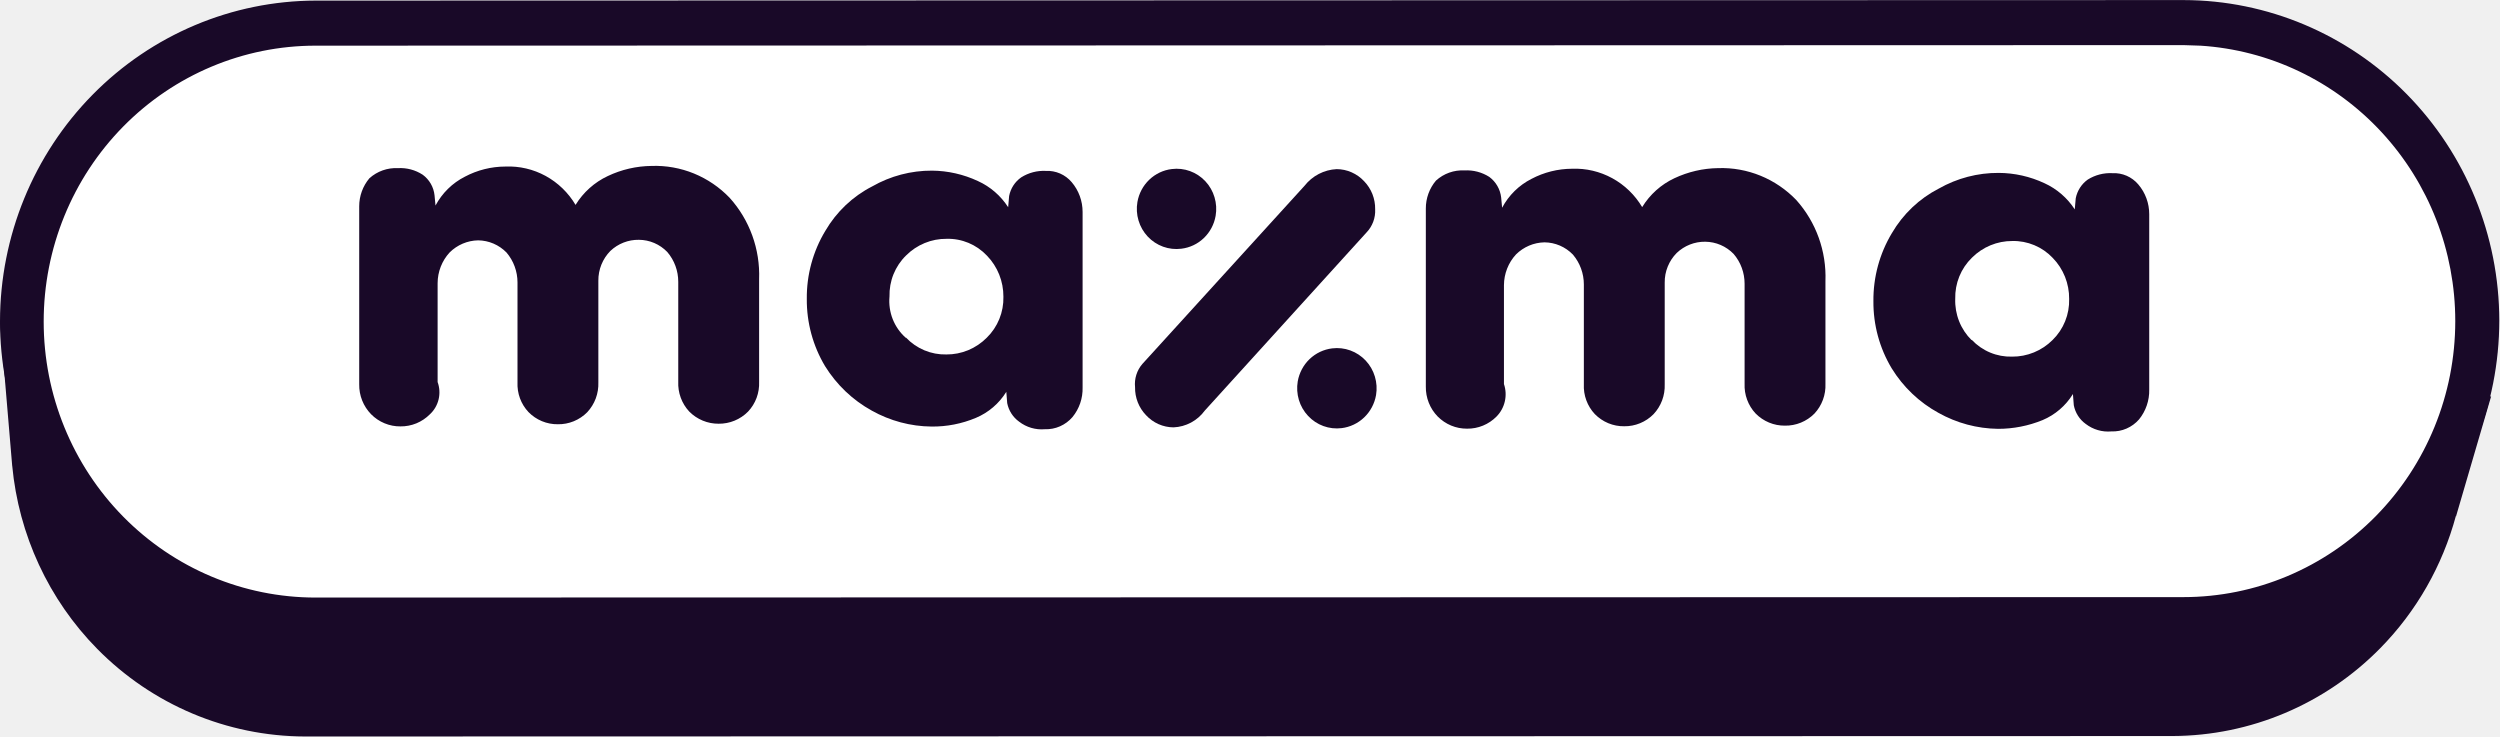
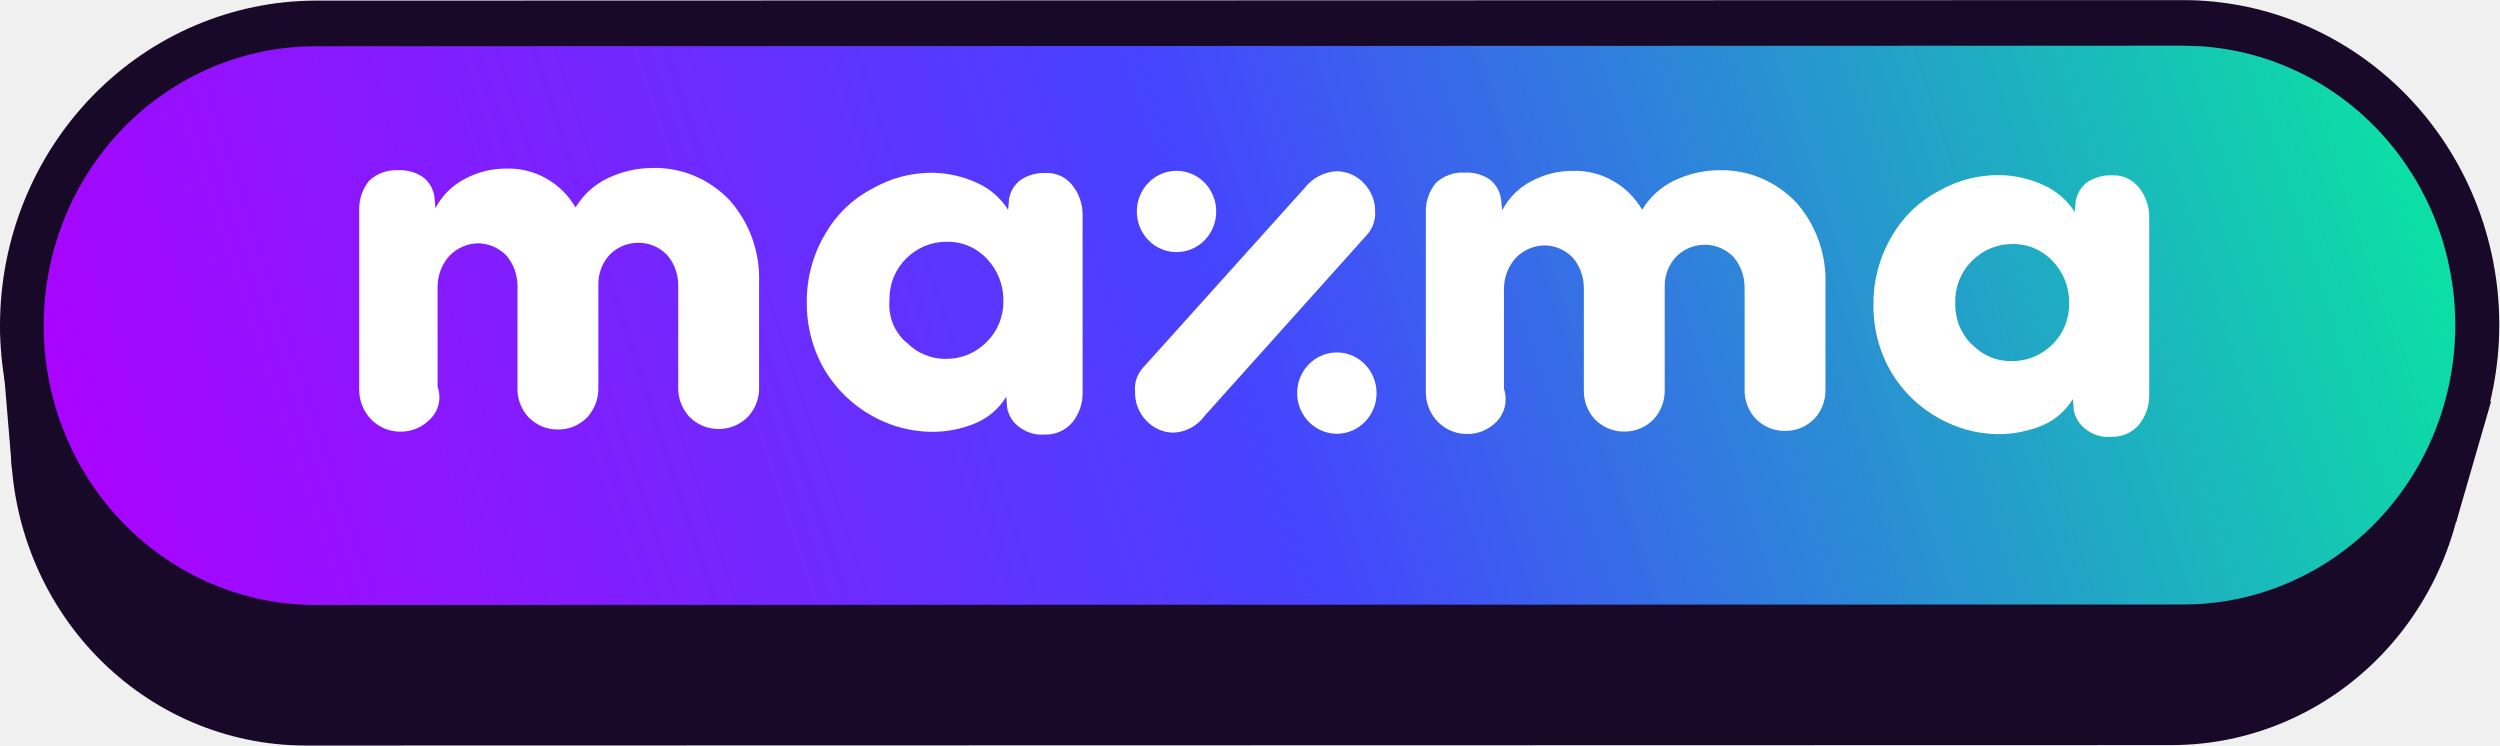
- <svg xmlns="http://www.w3.org/2000/svg" width="129" height="38" viewBox="0 0 129 38" fill="none">
-   <g clip-path="url(#clip0_2890_10225)">
-     <path d="M112.103 7.199C116.12 7.209 119.97 8.832 122.812 11.715C125.243 14.182 126.765 17.399 127.161 20.831L128.543 20.449L126.729 26.65L126.726 26.614C126.035 29.177 124.699 31.54 122.816 33.452C119.977 36.337 116.129 37.964 112.112 37.978L15.729 38.002C11.711 37.991 7.861 36.367 5.02 33.485C2.508 30.938 0.965 27.591 0.63 24.032L0.629 24.036L0 16.586L1.172 18.333C1.882 15.867 3.192 13.597 5.013 11.748C7.853 8.864 11.702 7.237 15.72 7.223L112.103 7.199Z" fill="#190928" />
-     <path d="M112.475 32.162L16.091 32.185C12.074 32.174 8.225 30.55 5.384 27.668C2.543 24.786 0.941 20.88 0.928 16.802C0.94 12.724 2.54 8.816 5.38 5.932C8.22 3.047 12.069 1.42 16.087 1.406L112.47 1.383C116.487 1.393 120.337 3.016 123.179 5.898C126.02 8.781 127.622 12.688 127.634 16.766C127.623 20.844 126.023 24.753 123.182 27.637C120.342 30.522 116.493 32.149 112.475 32.162Z" fill="white" />
-     <path d="M22.183 21.377C21.983 21.578 21.745 21.737 21.485 21.845C21.223 21.952 20.944 22.005 20.662 22.002C20.381 22.005 20.102 21.95 19.842 21.842C19.581 21.734 19.345 21.574 19.146 21.372C18.948 21.169 18.792 20.928 18.687 20.663C18.582 20.398 18.53 20.114 18.535 19.829V10.642C18.535 10.114 18.722 9.602 19.06 9.2C19.464 8.837 19.992 8.649 20.531 8.676C20.983 8.649 21.431 8.768 21.812 9.016C21.981 9.14 22.123 9.298 22.229 9.481C22.334 9.664 22.4 9.867 22.422 10.077L22.472 10.606C22.814 9.963 23.344 9.443 23.988 9.117C24.633 8.775 25.351 8.595 26.079 8.594C26.802 8.563 27.519 8.731 28.156 9.079C28.793 9.428 29.326 9.944 29.699 10.573C30.097 9.924 30.675 9.406 31.36 9.085C32.068 8.748 32.84 8.57 33.622 8.562C34.369 8.536 35.113 8.669 35.807 8.952C36.5 9.236 37.128 9.663 37.649 10.206C38.681 11.349 39.228 12.859 39.17 14.409V19.7C39.182 19.983 39.138 20.264 39.04 20.529C38.942 20.793 38.792 21.035 38.599 21.239C38.4 21.441 38.162 21.6 37.901 21.707C37.64 21.814 37.361 21.867 37.079 21.864C36.798 21.866 36.519 21.811 36.259 21.703C35.999 21.595 35.762 21.436 35.563 21.234C35.372 21.029 35.223 20.786 35.126 20.521C35.029 20.256 34.985 19.974 34.998 19.691V14.542C34.999 13.976 34.798 13.43 34.432 13.003C34.241 12.805 34.013 12.647 33.761 12.539C33.509 12.431 33.239 12.375 32.966 12.374C32.421 12.365 31.894 12.571 31.495 12.948C31.296 13.15 31.139 13.39 31.032 13.654C30.926 13.918 30.872 14.201 30.875 14.487V19.733C30.885 20.015 30.839 20.296 30.741 20.561C30.642 20.825 30.492 21.066 30.301 21.271C30.102 21.472 29.865 21.631 29.605 21.737C29.344 21.844 29.065 21.896 28.785 21.891C28.503 21.895 28.224 21.841 27.964 21.733C27.703 21.625 27.467 21.465 27.269 21.262C27.077 21.058 26.927 20.816 26.83 20.552C26.733 20.287 26.69 20.005 26.703 19.723V14.574C26.703 14.008 26.502 13.46 26.137 13.031C25.749 12.634 25.223 12.408 24.671 12.402C24.121 12.412 23.595 12.635 23.201 13.026C22.805 13.456 22.583 14.022 22.581 14.611V19.714C22.685 20 22.703 20.311 22.632 20.607C22.561 20.904 22.405 21.172 22.183 21.377Z" fill="#190928" />
-     <path d="M48.066 22.01C46.987 22 45.928 21.717 44.984 21.188C43.999 20.645 43.169 19.855 42.572 18.892C41.947 17.847 41.621 16.646 41.631 15.424C41.618 14.186 41.949 12.97 42.586 11.914C43.16 10.929 44 10.132 45.007 9.618C45.949 9.08 47.012 8.8 48.093 8.805C48.91 8.812 49.717 8.995 50.46 9.342C51.097 9.63 51.639 10.099 52.021 10.693L52.071 10.114C52.147 9.724 52.369 9.38 52.691 9.154C53.074 8.912 53.52 8.795 53.971 8.819C54.221 8.807 54.47 8.853 54.7 8.953C54.929 9.053 55.133 9.205 55.297 9.397C55.663 9.825 55.864 10.374 55.862 10.941V19.985C55.879 20.546 55.692 21.093 55.338 21.523C55.161 21.728 54.941 21.891 54.694 21.999C54.448 22.107 54.181 22.158 53.912 22.148C53.438 22.189 52.965 22.05 52.586 21.758C52.268 21.53 52.047 21.186 51.971 20.798L51.926 20.219C51.553 20.82 51.006 21.288 50.36 21.56C49.633 21.866 48.853 22.019 48.066 22.01ZM46.745 17.417C47.014 17.701 47.338 17.925 47.697 18.076C48.056 18.226 48.442 18.299 48.831 18.29C49.217 18.293 49.601 18.218 49.959 18.07C50.317 17.921 50.642 17.703 50.917 17.426C51.196 17.154 51.417 16.825 51.565 16.462C51.713 16.098 51.785 15.707 51.776 15.313C51.781 14.52 51.475 13.756 50.926 13.191C50.658 12.907 50.334 12.683 49.976 12.533C49.617 12.384 49.232 12.312 48.844 12.323C48.457 12.319 48.073 12.393 47.714 12.541C47.356 12.688 47.029 12.906 46.754 13.182C46.473 13.455 46.253 13.784 46.105 14.149C45.958 14.514 45.888 14.906 45.898 15.3C45.861 15.698 45.919 16.1 46.066 16.472C46.213 16.843 46.446 17.174 46.745 17.436V17.417Z" fill="#190928" />
-     <path d="M77.22 21.494C77.02 21.696 76.783 21.855 76.522 21.962C76.26 22.07 75.981 22.123 75.699 22.119C75.418 22.121 75.139 22.067 74.879 21.959C74.619 21.851 74.383 21.691 74.183 21.49C73.986 21.287 73.829 21.046 73.725 20.781C73.62 20.516 73.568 20.232 73.573 19.947V10.76C73.571 10.231 73.757 9.719 74.097 9.318C74.5 8.953 75.029 8.764 75.568 8.794C76.019 8.768 76.467 8.885 76.849 9.129C77.017 9.254 77.159 9.412 77.264 9.595C77.369 9.777 77.436 9.98 77.46 10.191L77.509 10.719C77.852 10.076 78.381 9.556 79.025 9.23C79.671 8.889 80.388 8.71 81.116 8.707C81.838 8.678 82.555 8.847 83.192 9.195C83.829 9.543 84.362 10.058 84.736 10.687C85.134 10.037 85.712 9.519 86.397 9.198C87.106 8.864 87.877 8.685 88.659 8.675C89.406 8.65 90.15 8.784 90.843 9.067C91.536 9.35 92.164 9.777 92.686 10.319C93.71 11.461 94.251 12.965 94.193 14.508V19.804C94.205 20.086 94.16 20.368 94.062 20.632C93.964 20.897 93.815 21.138 93.623 21.343C93.423 21.544 93.186 21.702 92.924 21.809C92.663 21.915 92.384 21.968 92.103 21.963C91.821 21.966 91.542 21.912 91.282 21.804C91.022 21.696 90.785 21.536 90.587 21.334C90.395 21.129 90.247 20.887 90.15 20.623C90.052 20.358 90.009 20.077 90.021 19.795V14.646C90.023 14.079 89.822 13.53 89.455 13.103C89.068 12.704 88.541 12.478 87.989 12.473C87.444 12.466 86.917 12.674 86.519 13.052C86.319 13.252 86.162 13.492 86.055 13.755C85.948 14.019 85.895 14.301 85.899 14.586V19.832C85.909 20.114 85.864 20.396 85.765 20.66C85.666 20.924 85.516 21.166 85.324 21.37C85.125 21.572 84.889 21.731 84.628 21.838C84.368 21.946 84.089 21.999 83.808 21.995C83.527 21.999 83.248 21.945 82.987 21.837C82.727 21.729 82.491 21.569 82.292 21.366C82.1 21.161 81.95 20.919 81.853 20.653C81.756 20.388 81.713 20.105 81.727 19.823V14.678C81.727 14.111 81.526 13.564 81.161 13.135C80.969 12.937 80.741 12.78 80.49 12.672C80.238 12.564 79.968 12.507 79.695 12.505C79.144 12.515 78.618 12.739 78.224 13.13C77.828 13.56 77.607 14.126 77.604 14.715V19.818C77.702 20.106 77.717 20.416 77.649 20.712C77.581 21.009 77.432 21.28 77.22 21.494Z" fill="#190928" />
-     <path d="M103.098 22.128C102.021 22.115 100.964 21.831 100.021 21.301C99.035 20.761 98.203 19.969 97.61 19.004C96.984 17.961 96.658 16.762 96.668 15.541C96.656 14.302 96.987 13.084 97.623 12.027C98.198 11.043 99.038 10.246 100.044 9.73C100.987 9.194 102.05 8.916 103.13 8.922C103.947 8.925 104.755 9.107 105.497 9.455C106.133 9.745 106.674 10.214 107.058 10.805L107.108 10.231C107.185 9.841 107.407 9.495 107.728 9.266C108.111 9.027 108.558 8.911 109.008 8.936C109.258 8.924 109.507 8.97 109.737 9.07C109.966 9.171 110.171 9.322 110.334 9.514C110.7 9.941 110.901 10.488 110.9 11.053V20.102C110.913 20.662 110.726 21.209 110.375 21.641C110.197 21.845 109.977 22.006 109.731 22.113C109.484 22.221 109.217 22.271 108.949 22.261C108.475 22.304 108.003 22.166 107.623 21.875C107.304 21.646 107.083 21.3 107.008 20.91L106.963 20.332C106.592 20.935 106.044 21.405 105.397 21.677C104.667 21.976 103.886 22.129 103.098 22.128ZM101.741 17.534C102.009 17.819 102.333 18.043 102.691 18.192C103.05 18.342 103.435 18.413 103.822 18.402C104.209 18.406 104.593 18.331 104.952 18.184C105.311 18.037 105.637 17.819 105.913 17.544C106.193 17.271 106.414 16.941 106.561 16.577C106.709 16.212 106.779 15.82 106.768 15.426C106.772 15.034 106.699 14.645 106.554 14.281C106.408 13.918 106.194 13.587 105.922 13.309C105.653 13.024 105.328 12.8 104.969 12.65C104.61 12.5 104.224 12.427 103.836 12.436C103.056 12.432 102.305 12.743 101.75 13.299C101.47 13.572 101.248 13.902 101.1 14.266C100.952 14.631 100.881 15.023 100.89 15.417C100.876 15.813 100.944 16.208 101.09 16.576C101.235 16.944 101.456 17.277 101.736 17.553L101.741 17.534Z" fill="#190928" />
-     <path d="M70.506 12.002C70.659 11.844 70.779 11.655 70.857 11.448C70.935 11.241 70.969 11.02 70.958 10.798C70.963 10.532 70.915 10.267 70.818 10.019C70.721 9.772 70.576 9.546 70.393 9.356C70.21 9.158 69.99 9.001 69.746 8.893C69.502 8.784 69.238 8.728 68.972 8.727C68.65 8.742 68.336 8.828 68.05 8.976C67.763 9.125 67.511 9.335 67.311 9.59L58.949 18.777C58.807 18.94 58.7 19.131 58.635 19.338C58.569 19.545 58.547 19.764 58.569 19.98C58.564 20.247 58.612 20.511 58.709 20.759C58.806 21.006 58.951 21.232 59.134 21.422C59.316 21.62 59.536 21.777 59.781 21.886C60.025 21.994 60.289 22.05 60.555 22.052C60.87 22.038 61.178 21.954 61.457 21.805C61.736 21.655 61.978 21.445 62.166 21.188L70.506 12.002Z" fill="#190928" />
-     <path d="M60.464 8.723C60.781 8.683 61.102 8.719 61.403 8.828C61.703 8.937 61.974 9.115 62.194 9.35C62.414 9.584 62.577 9.868 62.669 10.178C62.762 10.488 62.782 10.815 62.727 11.134C62.652 11.574 62.438 11.977 62.118 12.284C61.799 12.59 61.39 12.783 60.953 12.834C60.636 12.874 60.315 12.838 60.015 12.729C59.714 12.62 59.443 12.441 59.223 12.207C59.003 11.972 58.84 11.689 58.748 11.379C58.655 11.069 58.636 10.741 58.691 10.422C58.767 9.983 58.981 9.581 59.3 9.275C59.62 8.969 60.028 8.775 60.464 8.723Z" fill="#190928" />
-     <path d="M68.741 17.976C69.058 17.937 69.379 17.974 69.678 18.083C69.978 18.192 70.249 18.371 70.469 18.605C70.689 18.84 70.852 19.123 70.944 19.432C71.037 19.741 71.058 20.069 71.004 20.387C70.927 20.828 70.713 21.231 70.392 21.538C70.072 21.845 69.663 22.039 69.225 22.092C68.909 22.131 68.588 22.094 68.288 21.985C67.988 21.876 67.718 21.697 67.498 21.462C67.278 21.228 67.115 20.945 67.022 20.636C66.93 20.326 66.909 19.999 66.963 19.68C67.04 19.24 67.254 18.836 67.574 18.529C67.895 18.223 68.304 18.029 68.741 17.976Z" fill="#190928" />
-     <path d="M15.322 33.103C11.175 32.843 7.281 30.988 4.434 27.916C1.587 24.844 0.001 20.785 0 16.567C0.008 12.184 1.727 7.983 4.781 4.884C7.834 1.785 11.972 0.04 16.29 0.031L112.674 0.004C116.992 0.011 121.131 1.756 124.185 4.855C127.238 7.955 128.957 12.156 128.964 16.54C128.959 20.926 127.242 25.131 124.189 28.235C121.135 31.338 116.995 33.087 112.674 33.098L16.29 33.126C15.978 33.135 15.639 33.121 15.322 33.103ZM113.515 2.356C113.235 2.356 112.95 2.328 112.665 2.328L16.281 2.356C12.561 2.356 8.993 3.856 6.362 6.526C3.731 9.197 2.254 12.818 2.254 16.595C2.254 20.371 3.731 23.993 6.362 26.663C8.993 29.334 12.561 30.834 16.281 30.834L112.665 30.811C116.385 30.811 119.953 29.311 122.584 26.64C125.214 23.97 126.692 20.348 126.692 16.572C126.693 12.948 125.333 9.46 122.889 6.819C120.445 4.177 117.101 2.581 113.538 2.356H113.515Z" fill="#190928" />
+ <svg xmlns="http://www.w3.org/2000/svg" preserveAspectRatio="none" overflow="visible" style="display: block;" width="124" height="36.978" viewBox="0 0 124 36.978" fill="none">
+   <g id="Ð¡Ð»Ð¾Ð¹_1" clip-path="url(#clip0_0_31)">
+     <path id="Vector" d="M107.767 36.956L15.119 36.978C11.258 36.968 7.557 35.388 4.826 32.583C2.094 29.778 0.553 25.977 0.539 22.009C0.551 18.041 2.089 14.238 4.819 11.431C7.549 8.624 11.249 7.041 15.111 7.026L107.758 7.004C111.62 7.014 115.32 8.593 118.052 11.398C120.783 14.203 122.323 18.005 122.334 21.973C122.324 25.941 120.786 29.744 118.057 32.551C115.328 35.358 111.628 36.942 107.767 36.956Z" fill="#190928" />
+     <path id="Vector_2" d="M108.115 31.297L15.467 31.32C11.606 31.309 7.906 29.729 5.175 26.924C2.444 24.119 0.904 20.318 0.892 16.35C0.903 12.382 2.442 8.579 5.172 5.772C7.902 2.965 11.601 1.382 15.463 1.368L108.111 1.345C111.972 1.355 115.673 2.935 118.404 5.74C121.135 8.545 122.675 12.347 122.686 16.315C122.676 20.283 121.138 24.087 118.408 26.894C115.678 29.701 111.977 31.284 108.115 31.297Z" fill="url(#paint0_linear_0_31)" />
+     <g id="Group 3885">
+       <path id="Vector_3" d="M21.322 20.802C21.13 20.998 20.902 21.153 20.651 21.258C20.4 21.362 20.131 21.414 19.86 21.41C19.59 21.413 19.322 21.36 19.072 21.255C18.822 21.15 18.594 20.994 18.403 20.798C18.213 20.601 18.062 20.366 17.962 20.108C17.861 19.85 17.811 19.574 17.816 19.296V10.356C17.816 9.842 17.995 9.344 18.321 8.953C18.709 8.599 19.216 8.416 19.734 8.443C20.168 8.417 20.599 8.533 20.965 8.774C21.128 8.894 21.265 9.048 21.366 9.226C21.467 9.404 21.531 9.602 21.552 9.807L21.6 10.321C21.929 9.695 22.438 9.189 23.058 8.872C23.678 8.539 24.367 8.364 25.067 8.363C25.762 8.333 26.452 8.496 27.064 8.835C27.677 9.174 28.189 9.677 28.547 10.289C28.93 9.657 29.485 9.153 30.143 8.841C30.824 8.513 31.566 8.34 32.318 8.332C33.036 8.307 33.751 8.436 34.418 8.712C35.084 8.987 35.688 9.403 36.189 9.932C37.181 11.044 37.706 12.514 37.651 14.022V19.171C37.662 19.445 37.62 19.72 37.526 19.977C37.431 20.234 37.287 20.469 37.102 20.668C36.91 20.864 36.682 21.019 36.431 21.123C36.181 21.228 35.912 21.28 35.641 21.276C35.371 21.278 35.103 21.225 34.853 21.12C34.603 21.015 34.375 20.86 34.184 20.664C34 20.463 33.857 20.227 33.764 19.969C33.67 19.711 33.628 19.437 33.64 19.162V14.151C33.642 13.601 33.448 13.069 33.096 12.654C32.913 12.461 32.694 12.307 32.452 12.202C32.21 12.097 31.95 12.043 31.687 12.041C31.163 12.033 30.657 12.233 30.274 12.6C30.082 12.796 29.931 13.03 29.828 13.287C29.726 13.544 29.675 13.82 29.678 14.098V19.202C29.687 19.477 29.643 19.751 29.548 20.008C29.453 20.265 29.309 20.5 29.125 20.699C28.934 20.895 28.706 21.049 28.456 21.153C28.206 21.256 27.938 21.308 27.668 21.303C27.398 21.306 27.129 21.254 26.879 21.149C26.629 21.044 26.401 20.888 26.211 20.691C26.026 20.492 25.883 20.257 25.789 19.999C25.696 19.742 25.654 19.468 25.667 19.193V14.182C25.667 13.631 25.474 13.098 25.124 12.681C24.75 12.294 24.244 12.075 23.714 12.068C23.185 12.078 22.679 12.296 22.301 12.676C21.92 13.095 21.707 13.645 21.705 14.218V19.184C21.805 19.462 21.822 19.765 21.754 20.053C21.686 20.342 21.535 20.602 21.322 20.802Z" fill="white" />
+       <path id="Vector_4" d="M46.202 21.419C45.165 21.409 44.147 21.134 43.24 20.619C42.293 20.091 41.495 19.321 40.922 18.384C40.321 17.368 40.007 16.199 40.017 15.009C40.004 13.805 40.322 12.621 40.935 11.595C41.486 10.636 42.294 9.86 43.262 9.36C44.167 8.837 45.189 8.564 46.228 8.569C47.014 8.576 47.789 8.754 48.503 9.091C49.116 9.372 49.637 9.828 50.004 10.406L50.051 9.842C50.125 9.463 50.338 9.128 50.647 8.908C51.016 8.673 51.445 8.56 51.878 8.582C52.118 8.571 52.358 8.615 52.579 8.713C52.799 8.81 52.996 8.958 53.153 9.145C53.505 9.562 53.698 10.095 53.697 10.647V19.448C53.712 19.994 53.532 20.526 53.192 20.945C53.022 21.145 52.81 21.303 52.574 21.408C52.337 21.513 52.08 21.563 51.822 21.553C51.366 21.593 50.912 21.458 50.547 21.173C50.241 20.951 50.029 20.617 49.956 20.239L49.912 19.676C49.554 20.26 49.028 20.716 48.407 20.981C47.708 21.278 46.958 21.427 46.202 21.419ZM44.932 16.949C45.191 17.226 45.503 17.444 45.848 17.59C46.193 17.736 46.564 17.807 46.937 17.799C47.309 17.801 47.677 17.728 48.021 17.584C48.365 17.44 48.678 17.227 48.942 16.958C49.211 16.693 49.424 16.373 49.566 16.02C49.708 15.665 49.777 15.285 49.769 14.902C49.773 14.13 49.479 13.387 48.951 12.837C48.693 12.56 48.382 12.342 48.038 12.197C47.693 12.051 47.323 11.982 46.95 11.992C46.578 11.989 46.209 12.061 45.864 12.204C45.519 12.348 45.206 12.56 44.941 12.828C44.671 13.094 44.459 13.414 44.317 13.769C44.176 14.124 44.108 14.505 44.118 14.889C44.083 15.277 44.138 15.668 44.279 16.03C44.421 16.391 44.645 16.713 44.932 16.967V16.949Z" fill="white" />
+       <path id="Vector_5" d="M74.227 20.918C74.035 21.114 73.807 21.269 73.556 21.374C73.305 21.478 73.036 21.53 72.765 21.526C72.495 21.528 72.227 21.475 71.977 21.37C71.727 21.265 71.5 21.11 71.308 20.914C71.118 20.716 70.968 20.482 70.867 20.224C70.766 19.966 70.717 19.69 70.721 19.412V10.473C70.719 9.958 70.899 9.459 71.226 9.069C71.613 8.714 72.121 8.531 72.639 8.56C73.073 8.534 73.503 8.648 73.87 8.886C74.032 9.007 74.168 9.161 74.269 9.339C74.371 9.516 74.435 9.714 74.457 9.918L74.505 10.432C74.834 9.807 75.343 9.301 75.962 8.984C76.583 8.652 77.272 8.477 77.972 8.475C78.666 8.447 79.356 8.611 79.968 8.95C80.58 9.288 81.092 9.79 81.452 10.401C81.835 9.769 82.39 9.265 83.048 8.953C83.73 8.627 84.471 8.454 85.223 8.443C85.941 8.42 86.656 8.55 87.322 8.825C87.989 9.101 88.592 9.516 89.094 10.043C90.078 11.155 90.598 12.619 90.542 14.12V19.273C90.553 19.548 90.511 19.822 90.417 20.079C90.323 20.337 90.179 20.572 89.994 20.771C89.802 20.966 89.574 21.12 89.323 21.224C89.072 21.328 88.803 21.379 88.533 21.374C88.263 21.377 87.994 21.325 87.744 21.22C87.494 21.114 87.267 20.959 87.076 20.762C86.892 20.563 86.749 20.328 86.656 20.07C86.562 19.813 86.52 19.539 86.532 19.265V14.254C86.534 13.702 86.341 13.168 85.988 12.752C85.616 12.364 85.109 12.144 84.579 12.14C84.055 12.133 83.548 12.335 83.165 12.703C82.974 12.898 82.822 13.131 82.72 13.387C82.617 13.644 82.566 13.919 82.57 14.196V19.3C82.58 19.575 82.536 19.849 82.441 20.107C82.346 20.364 82.202 20.599 82.017 20.798C81.826 20.994 81.599 21.149 81.348 21.253C81.098 21.358 80.83 21.409 80.56 21.406C80.29 21.409 80.021 21.357 79.771 21.252C79.521 21.146 79.293 20.991 79.103 20.793C78.918 20.594 78.774 20.358 78.681 20.1C78.587 19.842 78.546 19.567 78.559 19.291V14.285C78.559 13.734 78.366 13.201 78.015 12.783C77.831 12.591 77.612 12.438 77.37 12.333C77.128 12.228 76.869 12.173 76.606 12.171C76.077 12.181 75.571 12.398 75.192 12.779C74.812 13.197 74.599 13.748 74.597 14.321V19.287C74.69 19.567 74.705 19.869 74.64 20.157C74.574 20.446 74.431 20.71 74.227 20.918Z" fill="white" />
+       <path id="Vector_6" d="M99.103 21.535C98.067 21.523 97.051 21.247 96.145 20.731C95.196 20.205 94.397 19.435 93.826 18.496C93.225 17.481 92.912 16.314 92.922 15.126C92.909 13.92 93.228 12.735 93.84 11.706C94.392 10.749 95.2 9.973 96.167 9.471C97.073 8.95 98.095 8.679 99.133 8.685C99.919 8.688 100.695 8.865 101.408 9.203C102.019 9.486 102.54 9.942 102.909 10.517L102.956 9.959C103.031 9.579 103.244 9.243 103.552 9.02C103.921 8.787 104.351 8.674 104.783 8.698C105.023 8.687 105.263 8.732 105.483 8.829C105.704 8.927 105.901 9.074 106.058 9.261C106.41 9.676 106.603 10.208 106.601 10.759V19.564C106.614 20.109 106.435 20.641 106.097 21.061C105.926 21.26 105.715 21.417 105.478 21.522C105.241 21.626 104.984 21.675 104.727 21.665C104.271 21.707 103.817 21.573 103.452 21.289C103.145 21.066 102.933 20.73 102.861 20.351L102.817 19.788C102.46 20.374 101.934 20.832 101.312 21.097C100.61 21.388 99.86 21.537 99.103 21.535ZM97.798 17.066C98.055 17.342 98.366 17.56 98.711 17.706C99.056 17.851 99.426 17.921 99.799 17.91C100.17 17.913 100.539 17.841 100.884 17.698C101.229 17.554 101.543 17.343 101.808 17.074C102.077 16.809 102.29 16.488 102.431 16.134C102.573 15.779 102.641 15.397 102.63 15.014C102.634 14.632 102.563 14.254 102.424 13.9C102.284 13.546 102.078 13.225 101.817 12.953C101.558 12.677 101.246 12.459 100.901 12.312C100.556 12.166 100.185 12.095 99.812 12.104C99.061 12.101 98.34 12.403 97.806 12.944C97.537 13.21 97.324 13.53 97.182 13.885C97.04 14.24 96.971 14.621 96.98 15.005C96.966 15.391 97.031 15.775 97.172 16.133C97.312 16.491 97.524 16.815 97.793 17.083L97.798 17.066Z" fill="white" />
+       <path id="Vector_7" d="M67.772 11.68C67.92 11.526 68.034 11.343 68.109 11.141C68.184 10.939 68.218 10.724 68.207 10.508C68.211 10.249 68.165 9.992 68.072 9.751C67.979 9.51 67.84 9.29 67.663 9.105C67.488 8.913 67.277 8.759 67.042 8.654C66.807 8.549 66.554 8.494 66.297 8.493C65.989 8.508 65.686 8.591 65.411 8.736C65.136 8.881 64.894 9.084 64.701 9.333L56.663 18.272C56.527 18.431 56.424 18.617 56.361 18.819C56.298 19.02 56.277 19.233 56.298 19.443C56.293 19.703 56.339 19.96 56.432 20.201C56.526 20.442 56.665 20.662 56.841 20.847C57.017 21.039 57.228 21.192 57.463 21.298C57.698 21.403 57.951 21.458 58.207 21.459C58.51 21.447 58.806 21.364 59.074 21.219C59.342 21.074 59.575 20.869 59.756 20.619L67.772 11.68Z" fill="white" />
+       <path id="Vector_8" d="M58.12 8.488C58.425 8.449 58.733 8.484 59.022 8.59C59.311 8.696 59.572 8.87 59.783 9.098C59.994 9.326 60.151 9.602 60.24 9.904C60.329 10.206 60.348 10.524 60.295 10.835C60.223 11.263 60.017 11.655 59.71 11.953C59.403 12.251 59.01 12.439 58.59 12.489C58.286 12.527 57.977 12.492 57.688 12.387C57.399 12.281 57.139 12.107 56.927 11.878C56.716 11.65 56.559 11.374 56.47 11.073C56.381 10.771 56.362 10.452 56.415 10.142C56.489 9.715 56.694 9.323 57.001 9.025C57.309 8.727 57.701 8.539 58.12 8.488Z" fill="white" />
+       <path id="Vector_9" d="M66.076 17.495C66.38 17.457 66.688 17.492 66.977 17.599C67.265 17.705 67.525 17.879 67.736 18.107C67.948 18.335 68.104 18.61 68.193 18.911C68.282 19.213 68.302 19.531 68.25 19.841C68.177 20.27 67.971 20.662 67.663 20.961C67.355 21.26 66.962 21.448 66.541 21.5C66.237 21.537 65.928 21.502 65.64 21.395C65.352 21.289 65.092 21.115 64.88 20.887C64.669 20.659 64.513 20.384 64.423 20.083C64.334 19.782 64.314 19.463 64.366 19.153C64.44 18.724 64.646 18.332 64.954 18.033C65.262 17.734 65.655 17.546 66.076 17.495Z" fill="white" />
+     </g>
+     <path id="Vector_10" d="M14.728 32.214C10.741 31.961 6.998 30.156 4.262 27.166C1.525 24.177 0.001 20.227 -2.64582e-05 16.123C0.008 11.857 1.66 7.769 4.595 4.754C7.53 1.738 11.508 0.04 15.659 0.031L108.306 0.005C112.457 0.012 116.436 1.709 119.371 4.725C122.306 7.742 123.958 11.83 123.965 16.096C123.961 20.364 122.31 24.456 119.375 27.477C116.44 30.497 112.46 32.199 108.306 32.209L15.659 32.236C15.359 32.245 15.032 32.232 14.728 32.214ZM109.116 2.293C108.846 2.293 108.572 2.266 108.298 2.266L15.65 2.293C12.074 2.293 8.644 3.753 6.115 6.351C3.587 8.95 2.166 12.475 2.166 16.149C2.166 19.824 3.587 23.349 6.115 25.947C8.644 28.546 12.074 30.006 15.65 30.006L108.298 29.983C111.874 29.983 115.304 28.523 117.832 25.925C120.361 23.326 121.782 19.802 121.782 16.127C121.783 12.601 120.476 9.207 118.126 6.636C115.777 4.066 112.562 2.513 109.137 2.293H109.116Z" fill="#190928" />
+     <path id="Vector_11" d="M123.561 19.899L121.816 25.933L121.503 20.476L123.561 19.899Z" fill="#190928" />
+     <path id="Vector_12" d="M0 16.14L0.605 23.39L2.083 19.287L0 16.14Z" fill="#190928" />
  </g>
  <defs>
-     <clipPath id="clip0_2890_10225">
-       <rect width="129" height="38" fill="white" />
+     <linearGradient id="paint0_linear_0_31" x1="4.463" y1="36.589" x2="128.168" y2="-4.054" gradientUnits="userSpaceOnUse">
+       <stop stop-color="#B000FF" />
+       <stop offset="0.46" stop-color="#4643FF" />
+       <stop offset="1" stop-color="#00FF93" />
+     </linearGradient>
+     <clipPath id="clip0_0_31">
+       <rect width="124" height="36.978" fill="white" />
    </clipPath>
  </defs>
</svg>
